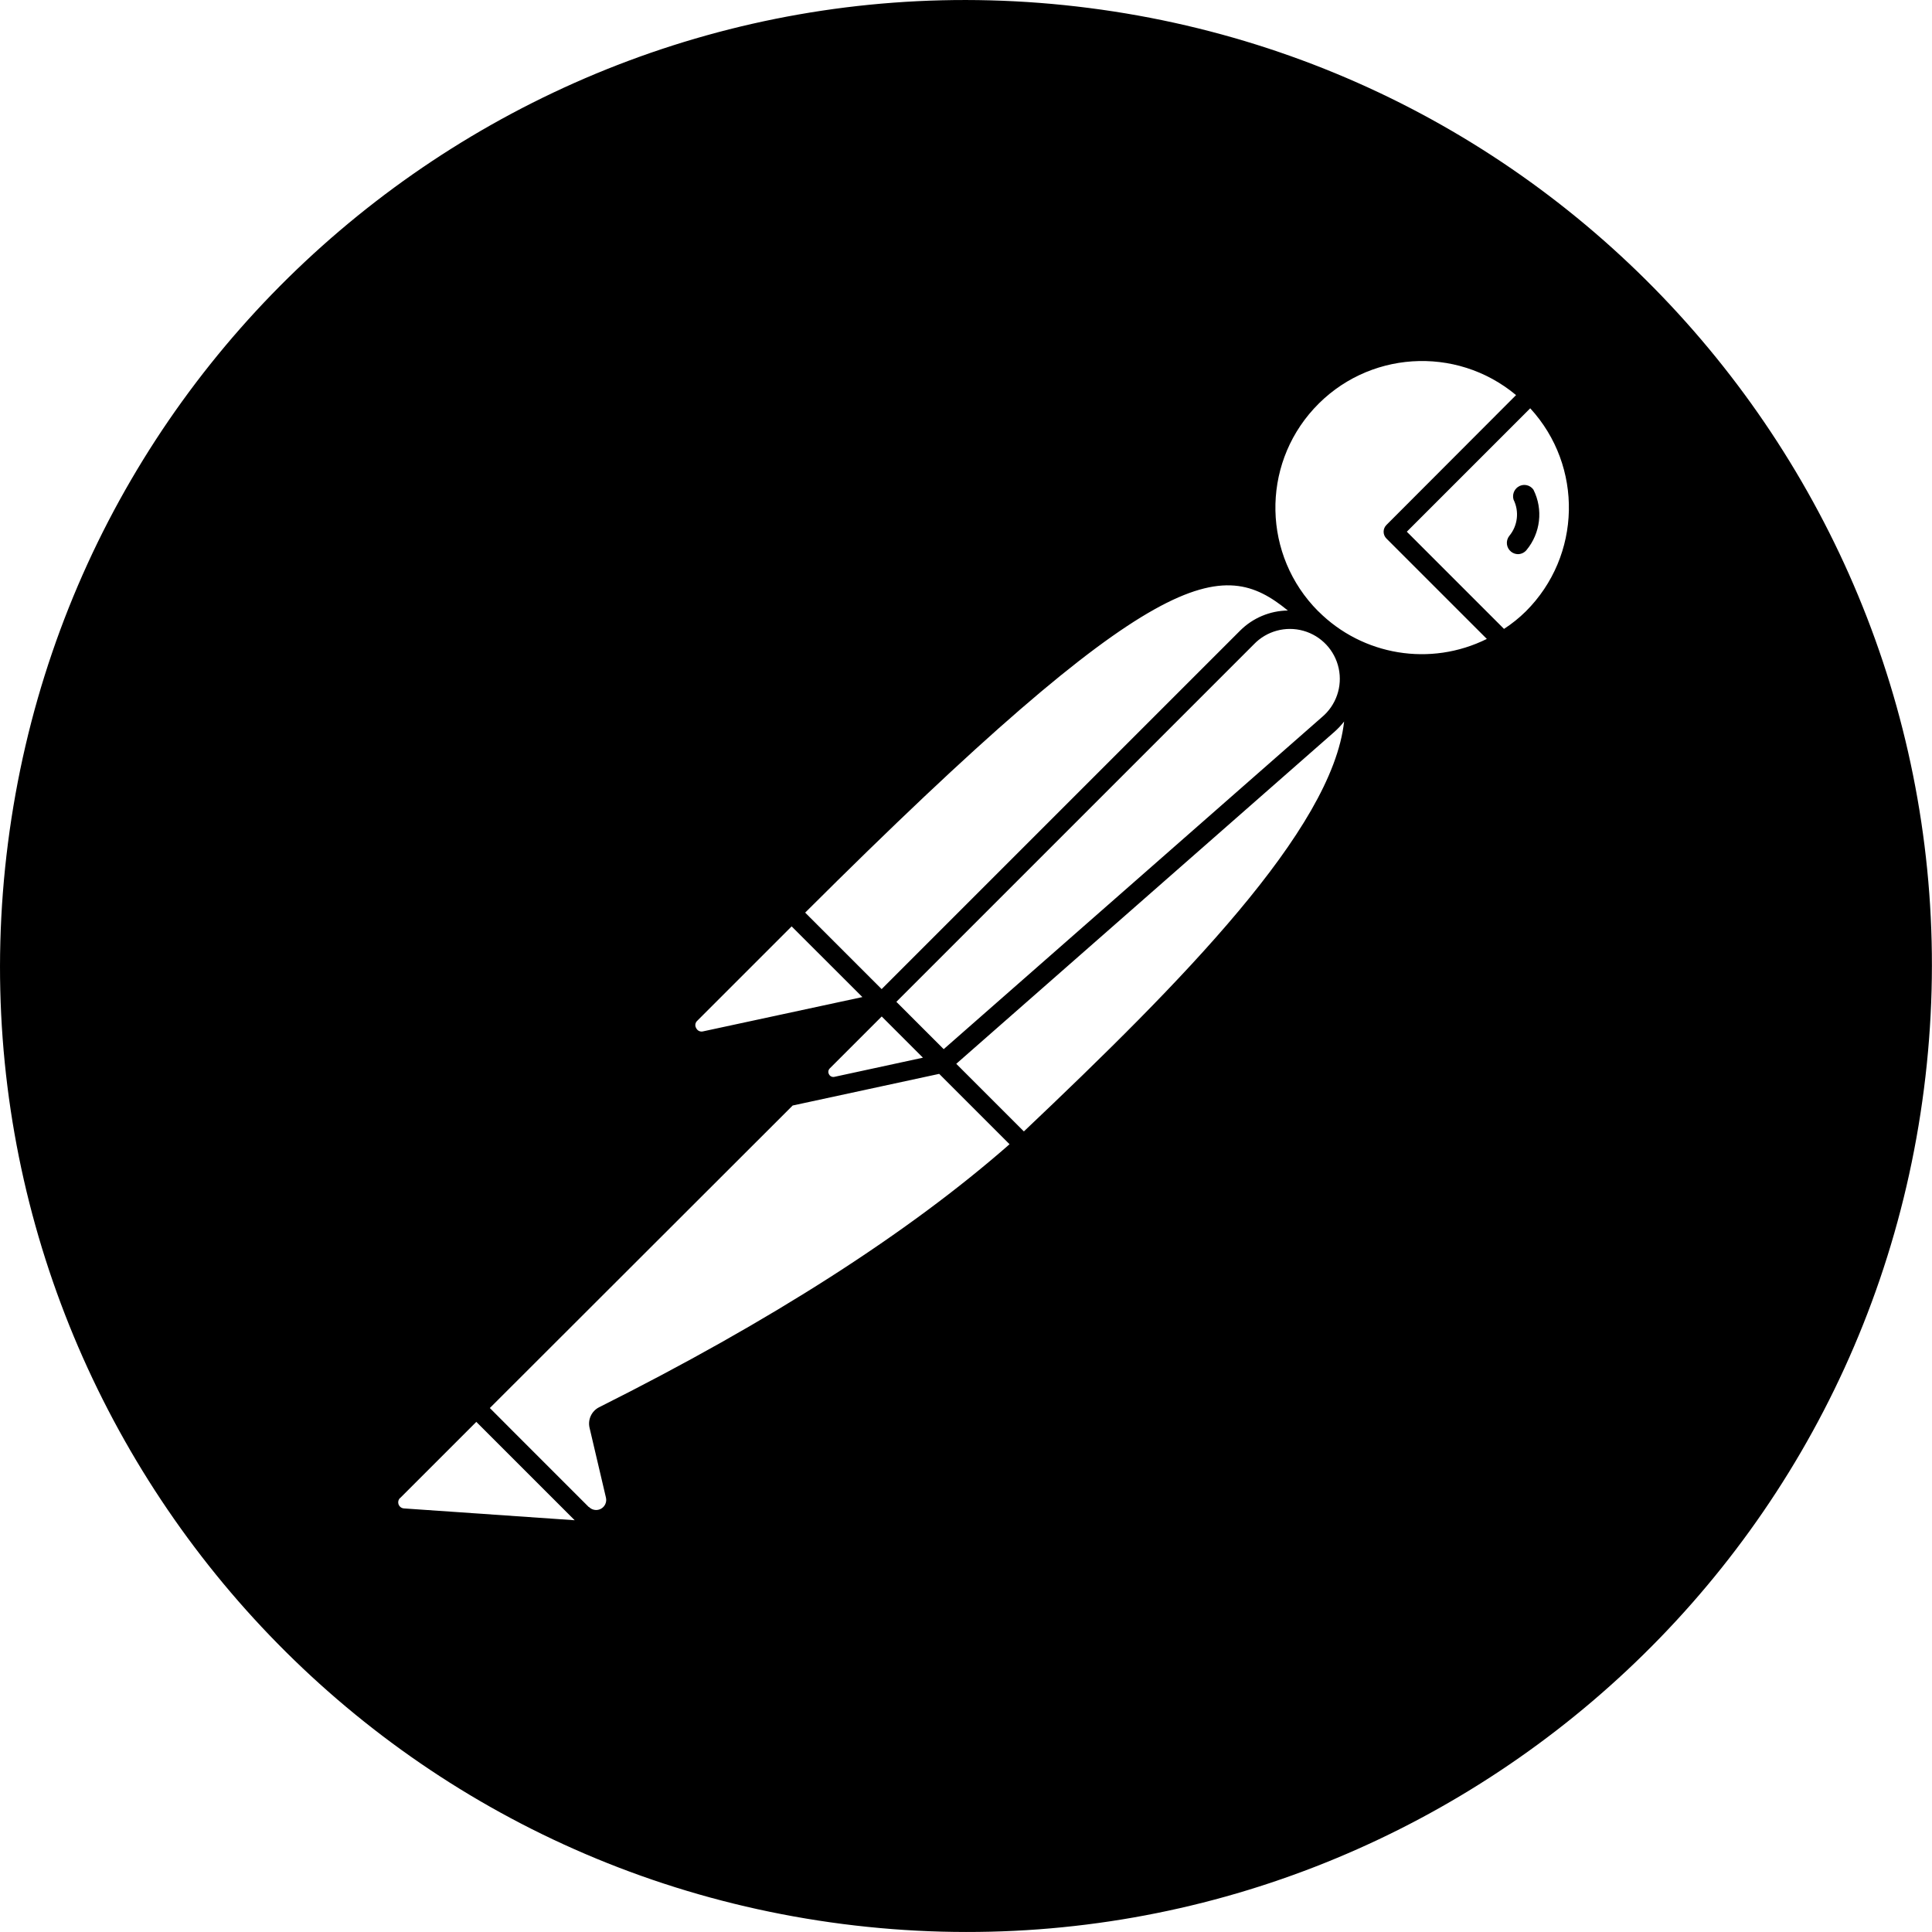
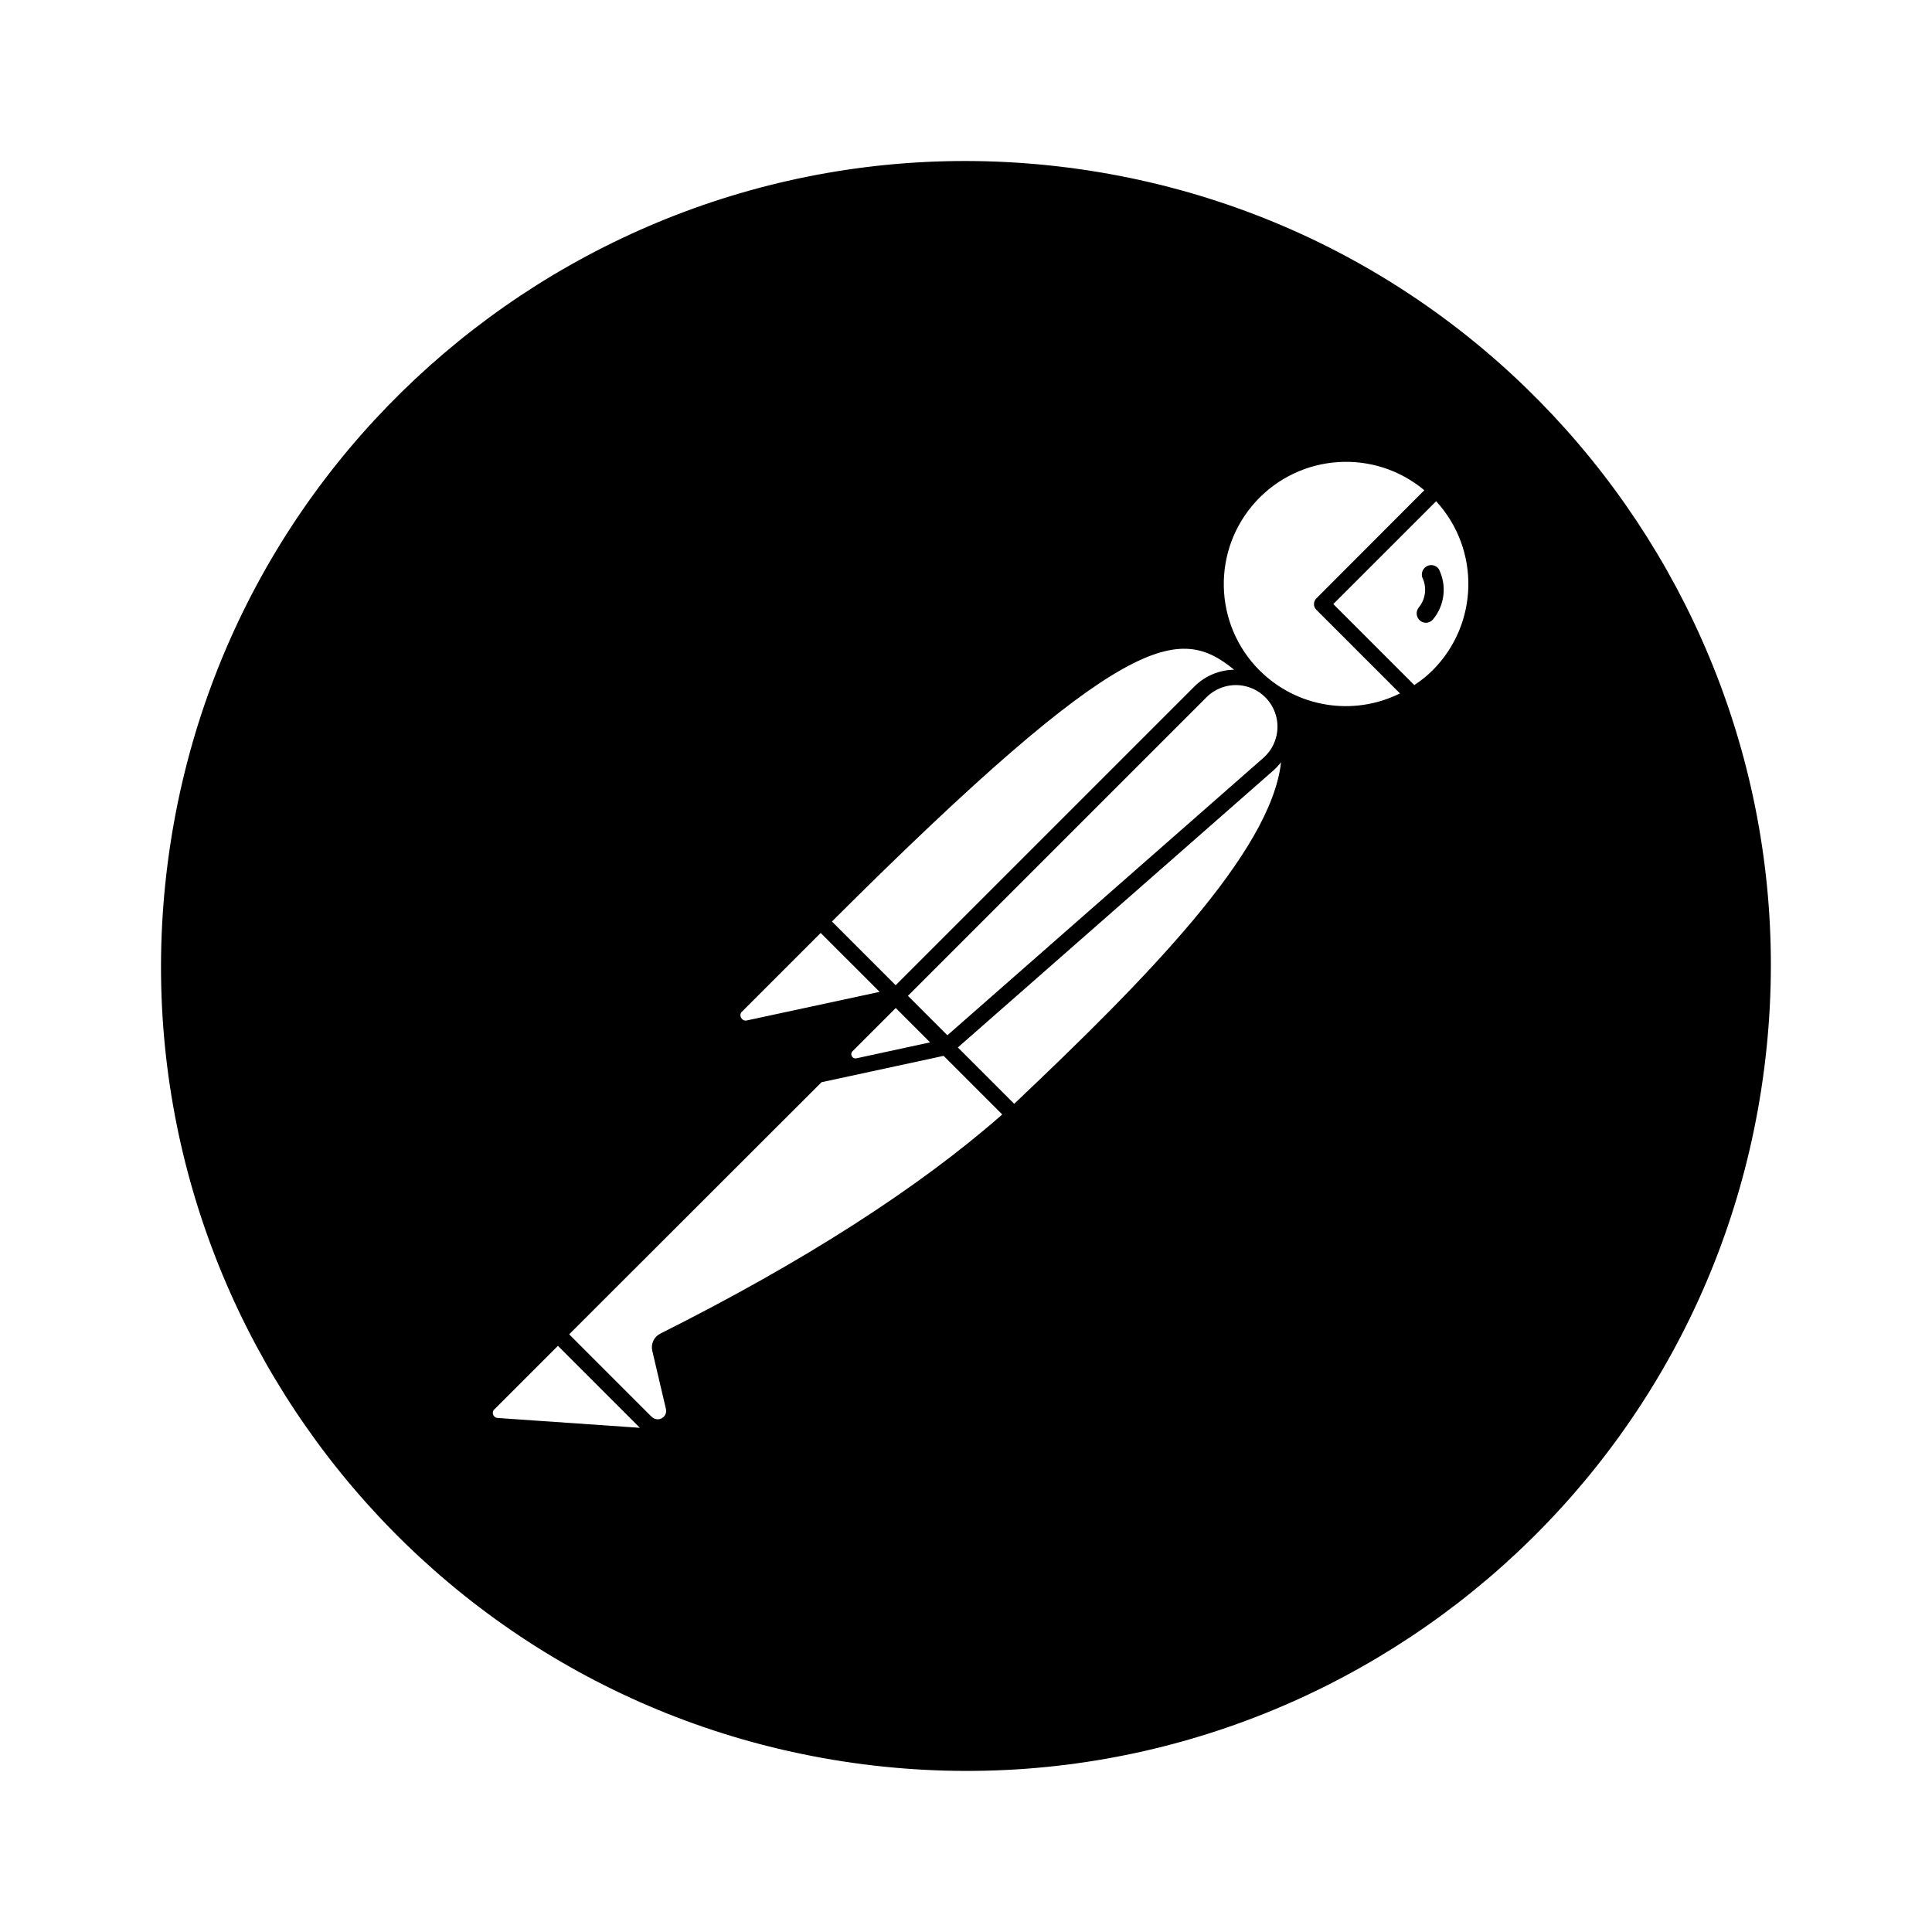
<svg xmlns="http://www.w3.org/2000/svg" role="img" viewBox="0 0 24 24" width="24" height="24" fill="currentColor">
-   <path d="M13.527.099C6.955-.744.942 3.9.099 10.473c-.843 6.572 3.8 12.584 10.373 13.428 6.573.843 12.587-3.801 13.428-10.374C24.744 6.955 20.101.943 13.527.099zm2.471 7.485a.855.855 0 0 0-.593.25l-4.453 4.453-.307-.307-.643-.643c4.389-4.376 5.18-4.418 5.996-3.753zm-4.863 4.861l4.44-4.44a.62.62 0 1 1 .847.903l-4.699 4.125-.588-.588zm.33.694l-1.1.238a.06.06 0 0 1-.067-.032.06.06 0 0 1 .01-.073l.645-.645.512.512zm-2.803-.459l1.172-1.172.879.878-1.979.426a.074.074 0 0 1-.085-.039.072.072 0 0 1 .013-.093zm-3.646 6.058a.076.076 0 0 1-.069-.083.077.077 0 0 1 .022-.046h.002l.946-.946 1.222 1.222-2.123-.147zm2.425-1.256a.228.228 0 0 0-.117.256l.203.865a.125.125 0 0 1-.211.117h-.003l-.934-.934-.294-.295 3.762-3.758 1.82-.393.874.874c-1.255 1.102-2.971 2.201-5.1 3.268zm5.279-3.428h-.002l-.839-.839 4.699-4.125a.952.952 0 0 0 .119-.127c-.148 1.345-2.029 3.245-3.977 5.091zm3.657-6.46l-.003-.002a1.822 1.822 0 0 1 2.459-2.684l-1.61 1.613a.119.119 0 0 0 0 .169l1.247 1.247a1.817 1.817 0 0 1-2.093-.343zm2.578 0a1.714 1.714 0 0 1-.271.218h-.001l-1.207-1.207 1.533-1.533c.661.72.637 1.832-.054 2.522zM18.855 6.05a.143.143 0 0 0-.053.157.416.416 0 0 1-.053.45.14.14 0 0 0 .023.197.141.141 0 0 0 .084.03.14.14 0 0 0 .106-.05.691.691 0 0 0 .087-.751.138.138 0 0 0-.194-.033z" />
+   <g transform="translate(2, 2) scale(0.8333)">
+     <path d="M13.527.099C6.955-.744.942 3.9.099 10.473c-.843 6.572 3.8 12.584 10.373 13.428 6.573.843 12.587-3.801 13.428-10.374C24.744 6.955 20.101.943 13.527.099zm2.471 7.485a.855.855 0 0 0-.593.25l-4.453 4.453-.307-.307-.643-.643c4.389-4.376 5.18-4.418 5.996-3.753zm-4.863 4.861l4.44-4.44a.62.62 0 1 1 .847.903l-4.699 4.125-.588-.588zm.33.694l-1.1.238a.06.06 0 0 1-.067-.032.06.06 0 0 1 .01-.073l.645-.645.512.512zm-2.803-.459l1.172-1.172.879.878-1.979.426a.074.074 0 0 1-.085-.039.072.072 0 0 1 .013-.093zm-3.646 6.058a.076.076 0 0 1-.069-.083.077.077 0 0 1 .022-.046h.002l.946-.946 1.222 1.222-2.123-.147zm2.425-1.256a.228.228 0 0 0-.117.256l.203.865a.125.125 0 0 1-.211.117h-.003l-.934-.934-.294-.295 3.762-3.758 1.82-.393.874.874c-1.255 1.102-2.971 2.201-5.1 3.268zm5.279-3.428h-.002l-.839-.839 4.699-4.125a.952.952 0 0 0 .119-.127c-.148 1.345-2.029 3.245-3.977 5.091zm3.657-6.46l-.003-.002a1.822 1.822 0 0 1 2.459-2.684l-1.61 1.613a.119.119 0 0 0 0 .169l1.247 1.247a1.817 1.817 0 0 1-2.093-.343zm2.578 0a1.714 1.714 0 0 1-.271.218h-.001l-1.207-1.207 1.533-1.533c.661.72.637 1.832-.054 2.522zM18.855 6.05a.143.143 0 0 0-.053.157.416.416 0 0 1-.053.45.14.14 0 0 0 .023.197.141.141 0 0 0 .084.03.14.14 0 0 0 .106-.05.691.691 0 0 0 .087-.751.138.138 0 0 0-.194-.033z" />
+   </g>
</svg>
